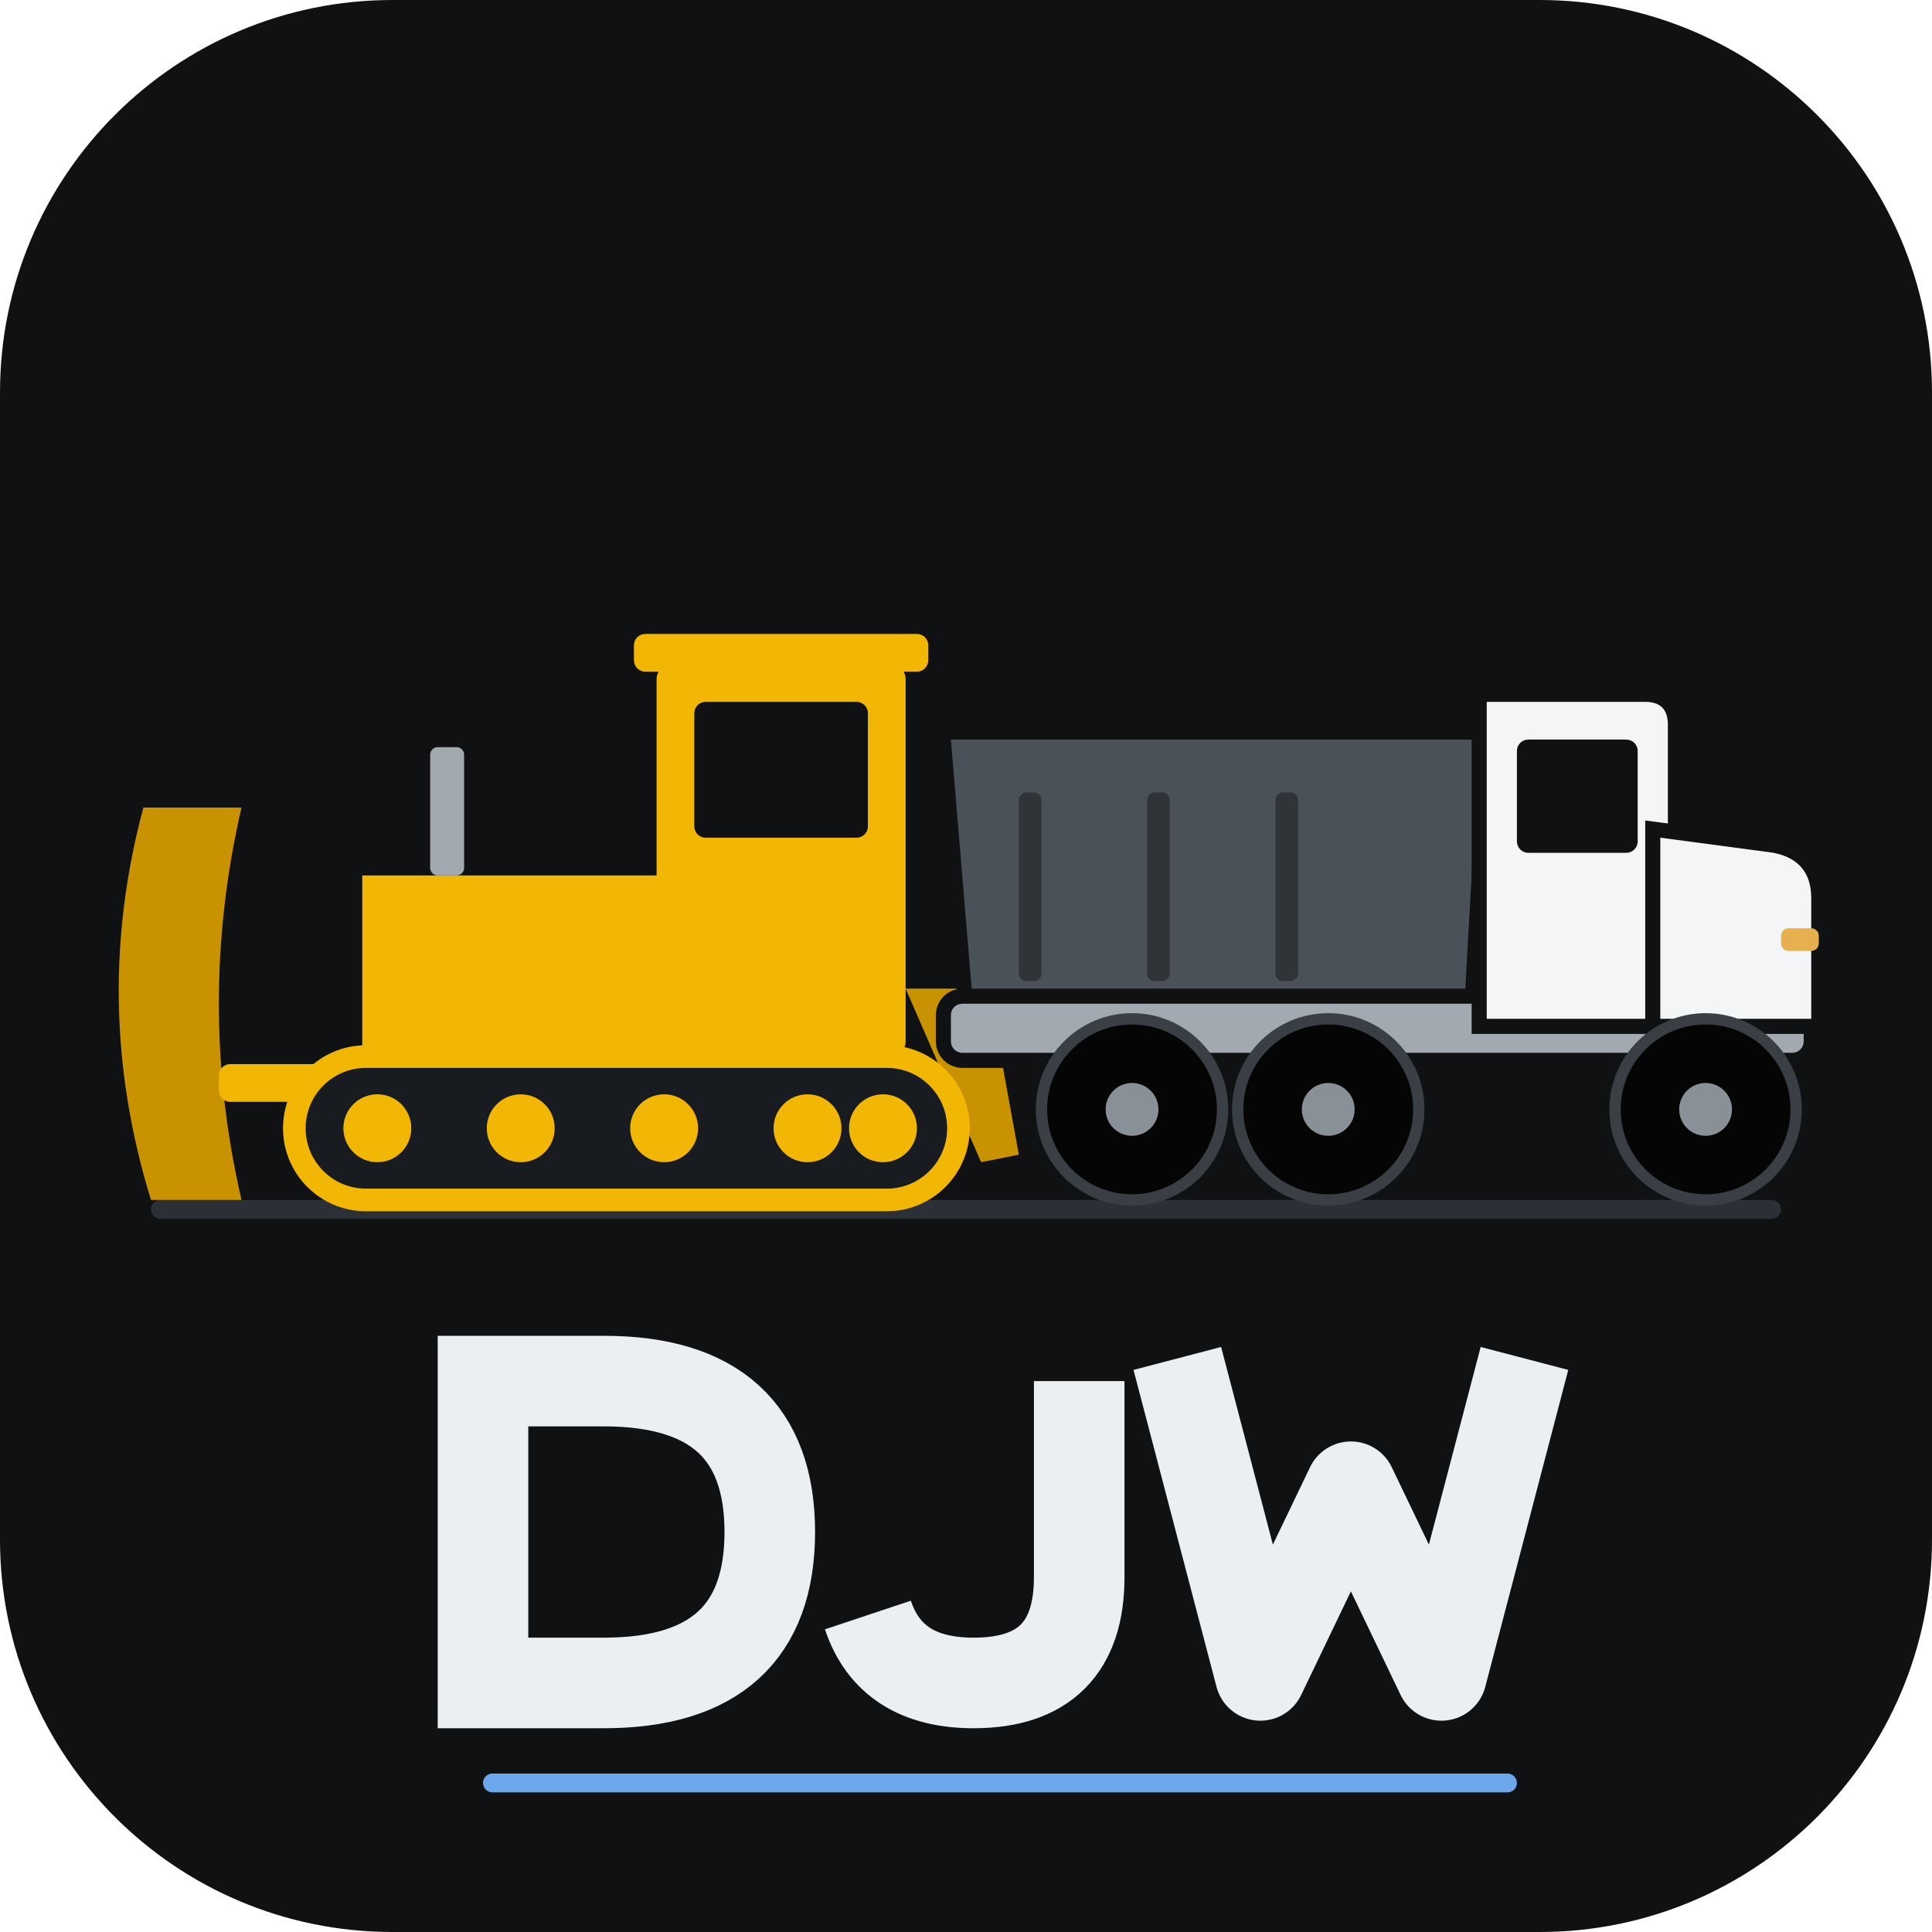
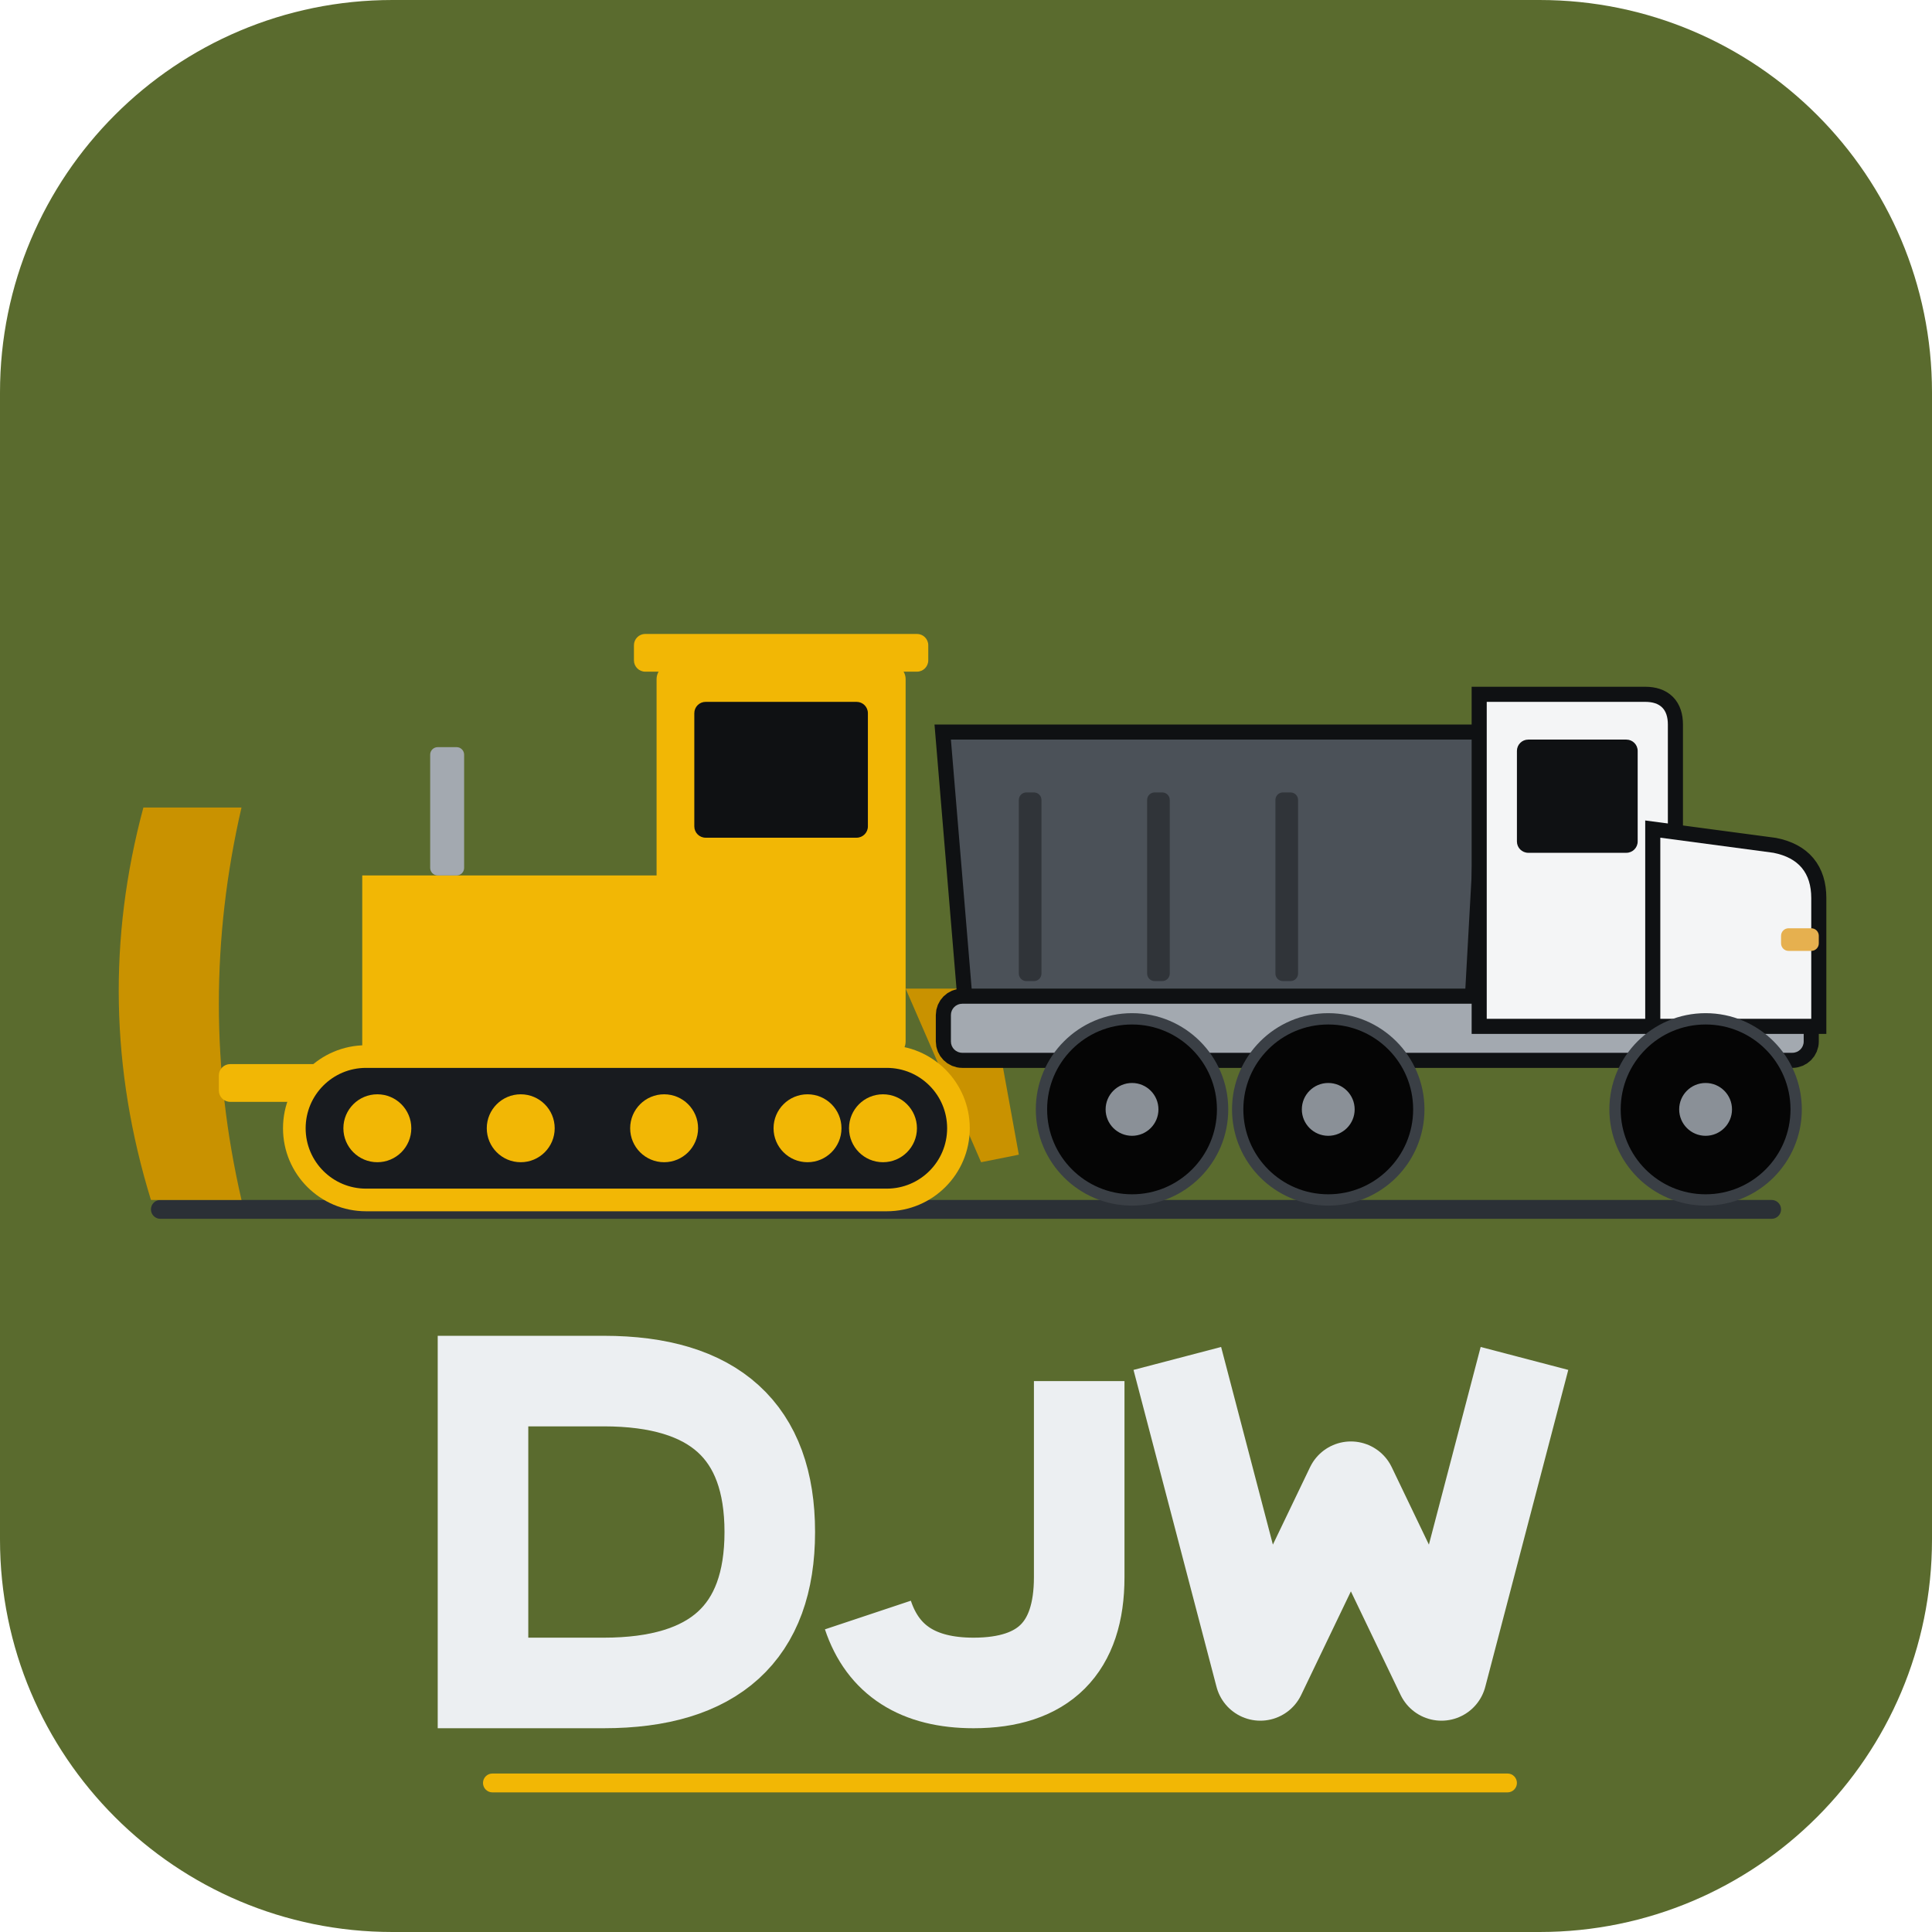
<svg xmlns="http://www.w3.org/2000/svg" viewBox="0 0 512 512" role="img" aria-label="DJW volqueta y bulldozer">
-   <rect width="512" height="512" rx="104" fill="#0f1113" />
+   <rect width="512" height="512" rx="104" fill="#5a6b2e" />
  <rect x="40" y="318" width="432" height="5" rx="2.5" fill="#2b3036" />
  <g fill="#f2b705">
    <path d="M38 214 Q24 266 40 318 L64 318 Q52 266 64 214 Z" fill="#c99200" />
    <rect x="58" y="282" width="56" height="10" rx="3" />
    <path d="M96 232 L176 232 L176 280 L96 280 Z" />
    <rect x="114" y="198" width="9" height="34" rx="2" fill="#a3a9b0" />
    <rect x="168" y="168" width="78" height="10" rx="3" />
    <rect x="174" y="176" width="66" height="104" rx="4" />
    <rect x="184" y="186" width="46" height="36" rx="3" fill="#0f1113" />
    <path d="M240 262 L262 262 L270 306 L260 308 Z" fill="#c99200" />
  </g>
  <rect x="78" y="280" width="176" height="38" rx="19" fill="#181b1f" stroke="#f2b705" stroke-width="6" />
  <g fill="#f2b705">
    <circle cx="100" cy="299" r="9" />
    <circle cx="138" cy="299" r="9" />
    <circle cx="176" cy="299" r="9" />
    <circle cx="214" cy="299" r="9" />
    <circle cx="234" cy="299" r="9" />
  </g>
  <g stroke="#0f1113" stroke-width="8" paint-order="stroke">
    <path d="M252 196 L392 196 L388 268 L258 268 Z" fill="#4b5158" />
    <rect x="252" y="266" width="226" height="13" rx="3" fill="#a3a9b0" />
    <path d="M394 186 L436 186 Q442 186 442 192 L442 270 L394 270 Z" fill="#f4f5f6" />
    <path d="M440 222 L470 226 Q480 228 480 238 L480 270 L440 270 Z" fill="#f4f5f6" />
  </g>
  <g fill="#0f1113">
    <rect x="270" y="210" width="6" height="50" rx="2" opacity=".45" />
    <rect x="304" y="210" width="6" height="50" rx="2" opacity=".45" />
    <rect x="338" y="210" width="6" height="50" rx="2" opacity=".45" />
    <rect x="402" y="196" width="32" height="30" rx="3" />
  </g>
  <rect x="472" y="246" width="10" height="6" rx="2" fill="#e6b04f" />
  <g stroke="#3a3f45" stroke-width="3" fill="#050505">
    <circle cx="300" cy="294" r="24" />
    <circle cx="352" cy="294" r="24" />
    <circle cx="452" cy="294" r="24" />
  </g>
  <g fill="#8a9097">
    <circle cx="300" cy="294" r="7" />
    <circle cx="352" cy="294" r="7" />
    <circle cx="452" cy="294" r="7" />
  </g>
  <g fill="none" stroke="#eceff2" stroke-width="24" stroke-linejoin="miter" stroke-linecap="butt">
    <path d="M128 366 V446 H160 Q204 446 204 406 Q204 366 160 366 Z" />
    <path d="M286 366 V418 Q286 446 258 446 Q236 446 230 428" />
    <path d="M312 360 L334 444 L358 394 L382 444 L404 360" stroke-linejoin="round" />
  </g>
-   <rect x="128" y="470" width="274" height="5" rx="2.5" fill="#6da7ec" />
+   <rect x="128" y="470" width="274" height="5" rx="2.5" fill="#f2b705" />
</svg>
